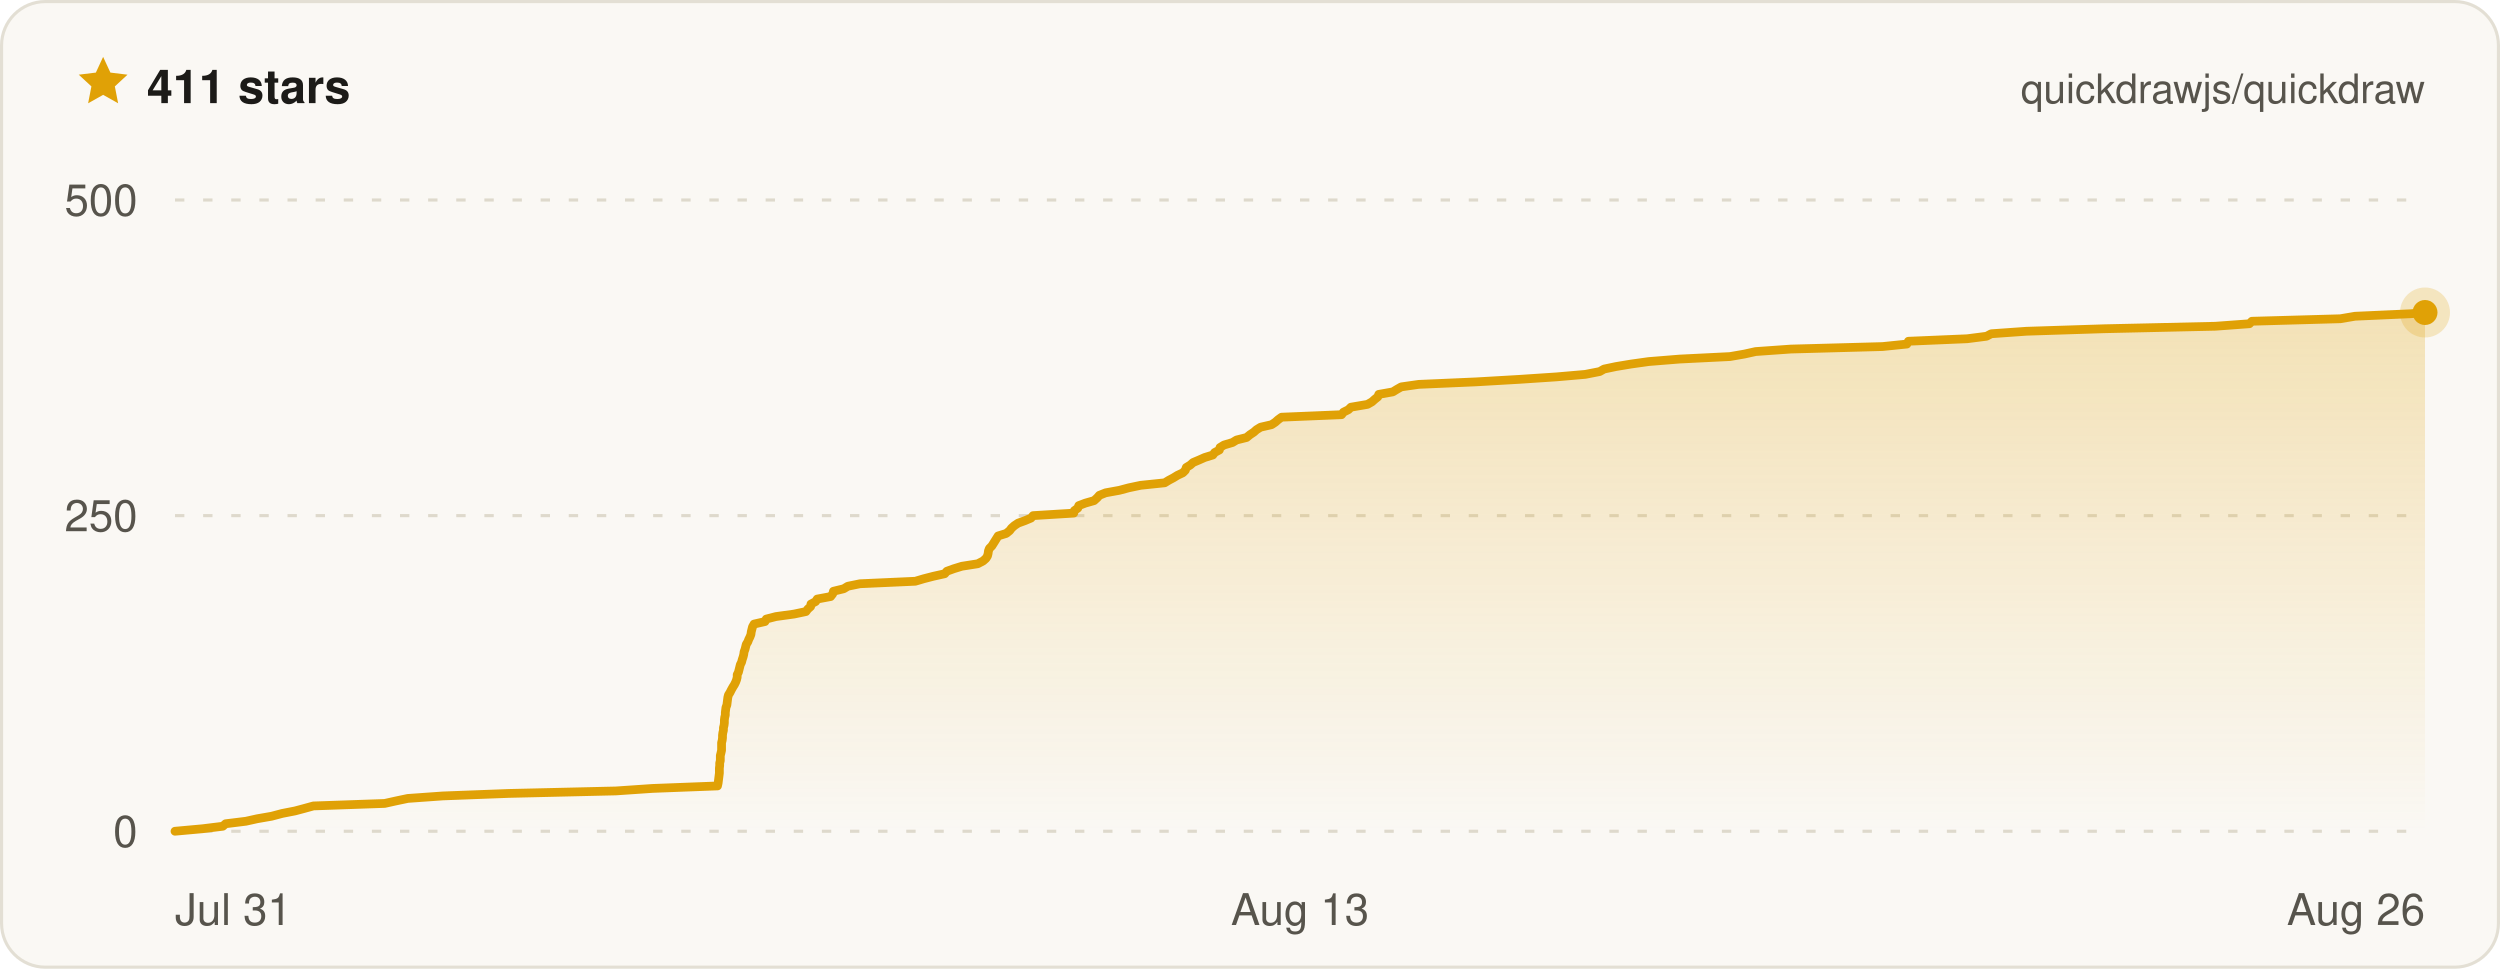
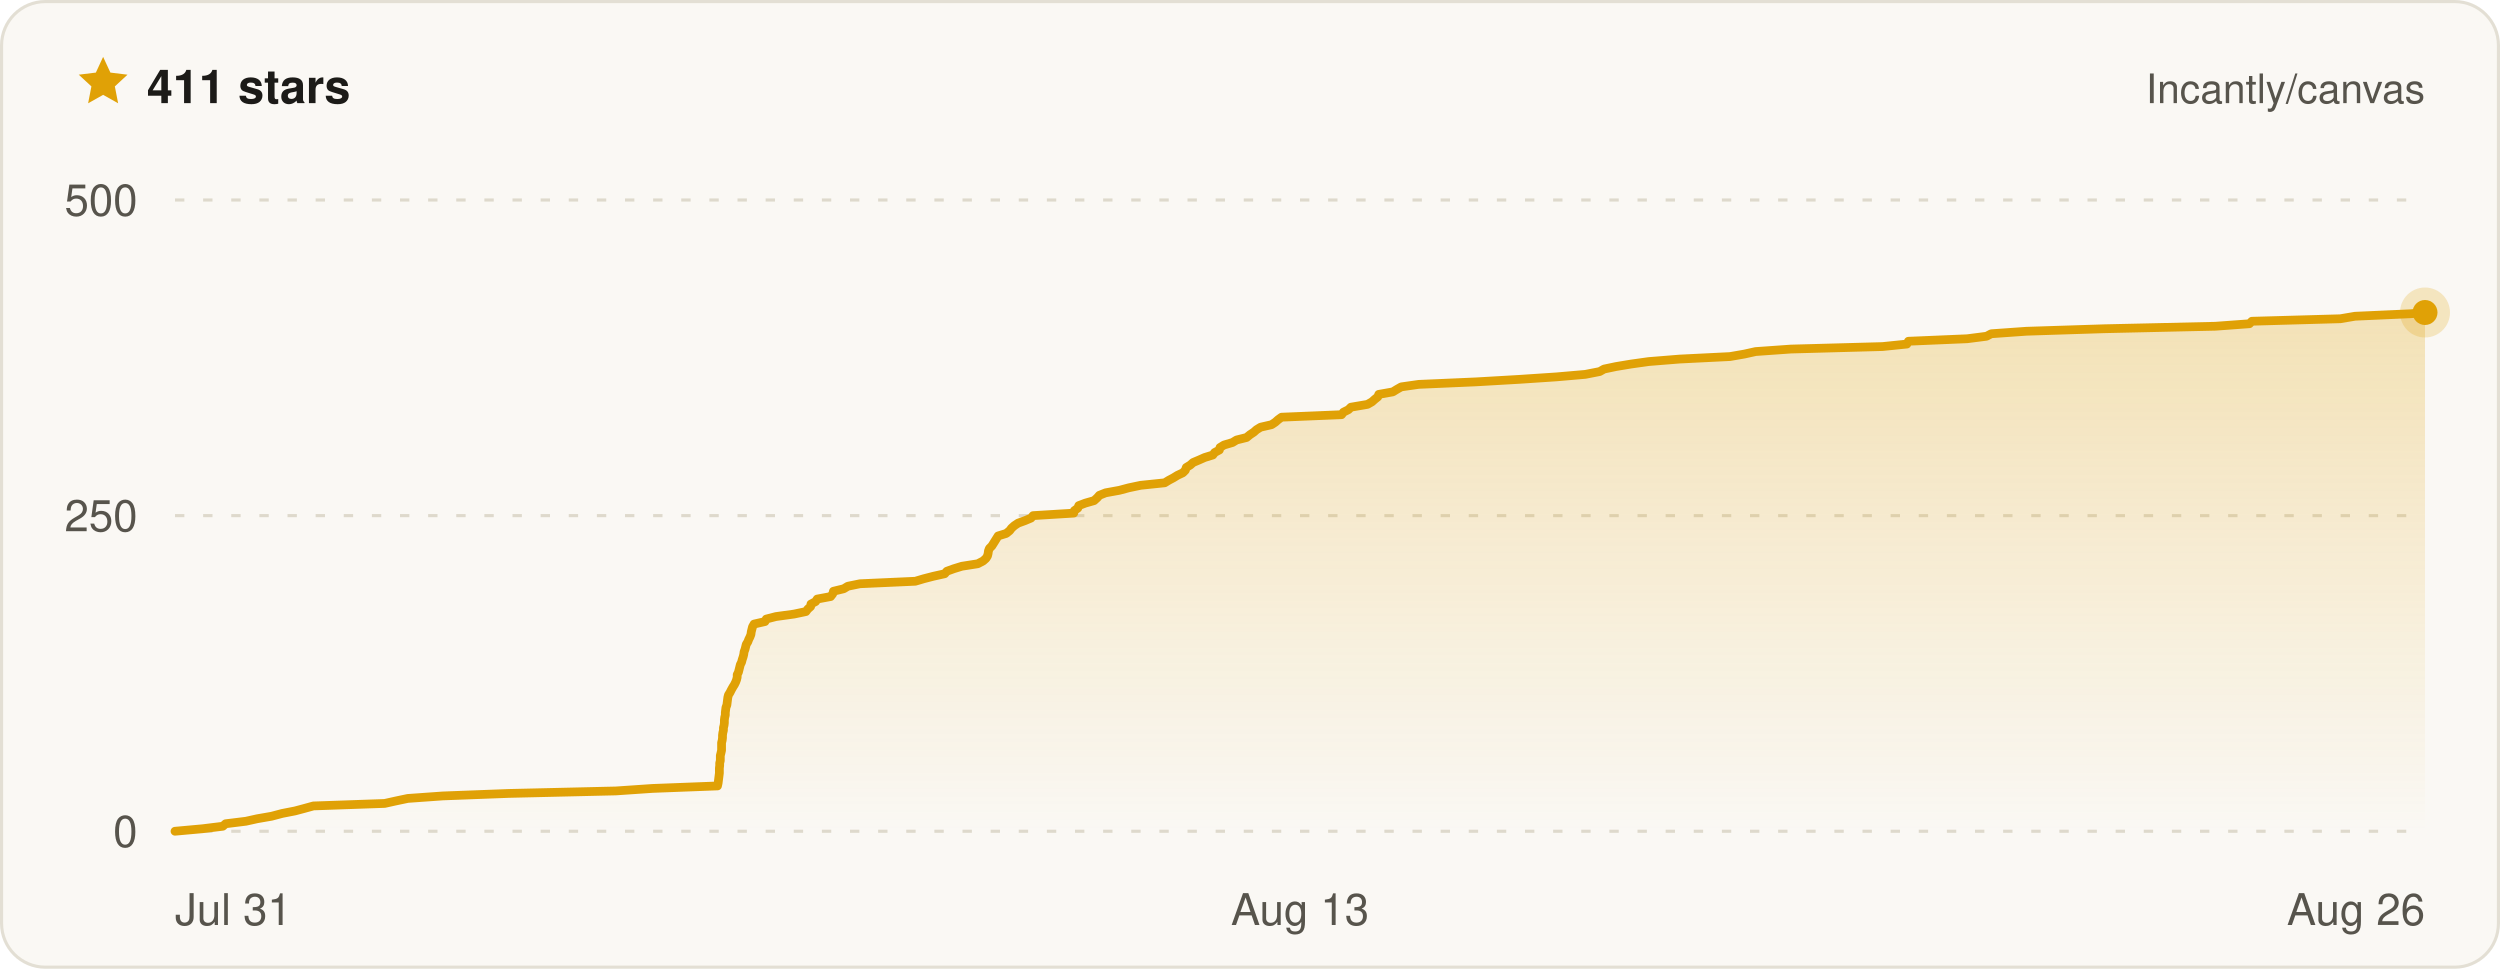
- <svg xmlns="http://www.w3.org/2000/svg" width="800" height="310" viewBox="0 0 800 310" font-family="ui-sans-serif, -apple-system, BlinkMacSystemFont, Segoe UI, Helvetica, Arial, sans-serif" role="img" aria-label="Quickdraw star history on GitHub — 411 stars">
+ <svg xmlns="http://www.w3.org/2000/svg" width="800" height="310" viewBox="0 0 800 310" font-family="ui-sans-serif, -apple-system, BlinkMacSystemFont, Segoe UI, Helvetica, Arial, sans-serif" role="img" aria-label="Incantly Canvas star history on GitHub — 411 stars">
  <defs>
-     <linearGradient id="qd-star-fill" x1="0" y1="0" x2="0" y2="1">
+     <linearGradient id="ic-star-fill" x1="0" y1="0" x2="0" y2="1">
      <stop offset="0%" stop-color="rgba(224, 161, 6, 0.26)" />
      <stop offset="100%" stop-color="rgba(224, 161, 6, 0)" />
    </linearGradient>
  </defs>
  <rect x="0.5" y="0.5" width="799" height="309" rx="14" fill="#faf8f4" stroke="#e3dfd4" />
  <g transform="translate(24 17) scale(0.75)">
    <path d="M12 1.6l3.1 6.7 7.3.9-5.4 5 1.4 7.2L12 17.8l-6.4 3.6L7 14.2 1.6 9.2l7.3-.9L12 1.6z" fill="#e0a106" />
  </g>
  <text x="47" y="33" fill="#1c1b18" font-size="15" font-weight="700">411 stars</text>
-   <text x="776" y="33" fill="#57544c" font-size="13" text-anchor="end">quickdrawjs/quickdraw</text>
+   <text x="776" y="33" fill="#57544c" font-size="13" text-anchor="end">Incantly/canvas</text>
  <line x1="56" x2="776" y1="266" y2="266" stroke="#ded9cc" stroke-width="1" stroke-dasharray="3 6" />
  <line x1="56" x2="776" y1="165" y2="165" stroke="#ded9cc" stroke-width="1" stroke-dasharray="3 6" />
  <line x1="56" x2="776" y1="64" y2="64" stroke="#ded9cc" stroke-width="1" stroke-dasharray="3 6" />
-   <path d="M56 266 L64.8 265.2 L71.3 264.4 L72.2 263.6 L78.7 262.8 L82.3 262 L86.9 261.2 L90.3 260.3 L94.4 259.5 L97.4 258.7 L100.3 257.9 L123.1 257.1 L126.7 256.3 L130.5 255.5 L141.7 254.7 L162.8 253.9 L197.1 253.1 L208.8 252.3 L229.6 251.5 L229.8 250.6 L229.9 249.8 L230 249 L230.1 248.2 L230.2 247.4 L230.2 246.6 L230.2 245.8 L230.3 245 L230.3 244.2 L230.5 243.4 L230.5 242.6 L230.5 241.8 L230.7 241 L230.9 240.1 L230.9 239.3 L230.9 238.5 L230.9 237.7 L231.1 236.9 L231.2 236.1 L231.2 235.3 L231.3 234.5 L231.5 233.7 L231.5 232.9 L231.7 232.1 L231.8 231.3 L231.8 230.4 L231.9 229.6 L232.1 228.8 L232.1 228 L232.2 227.2 L232.3 226.4 L232.6 225.6 L232.7 224.8 L232.8 224 L232.9 223.2 L233.1 222.4 L233.6 221.6 L234 220.8 L234.5 219.9 L235 219.1 L235.4 218.3 L235.7 217.5 L235.9 216.7 L235.9 215.9 L236.3 215.1 L236.5 214.3 L236.7 213.5 L236.9 212.7 L237.3 211.9 L237.5 211.1 L237.8 210.2 L238 209.4 L238.1 208.6 L238.4 207.8 L238.6 207 L238.8 206.2 L239.3 205.4 L239.6 204.6 L240 203.8 L240.3 203 L240.4 202.2 L240.6 201.4 L240.8 200.6 L241.3 199.7 L244.8 198.9 L245.2 198.1 L248.3 197.3 L254.1 196.5 L257.9 195.7 L258.5 194.9 L259.4 194.1 L259.5 193.3 L261 192.5 L261.5 191.7 L265.8 190.9 L266.5 190 L266.7 189.2 L270 188.4 L271.3 187.6 L275.2 186.8 L292.9 186 L295.6 185.2 L298.7 184.4 L302.3 183.6 L303 182.8 L305.2 182 L307.8 181.2 L312.9 180.4 L314.6 179.5 L315.5 178.7 L316 177.9 L316.2 177.1 L316.3 176.3 L316.6 175.5 L317.4 174.7 L317.9 173.9 L318.4 173.1 L318.9 172.3 L319.4 171.5 L322 170.7 L323.1 169.8 L323.7 169 L324.6 168.2 L325.8 167.4 L328 166.6 L329.9 165.8 L330.6 165 L343.6 164.2 L343.8 163.4 L344.9 162.6 L345.2 161.8 L347.3 161 L350.1 160.2 L351.1 159.3 L351.8 158.5 L353.8 157.7 L358.2 156.9 L361.2 156.1 L365 155.3 L372.7 154.5 L374 153.7 L375.5 152.9 L376.8 152.1 L378.5 151.3 L379.3 150.5 L379.6 149.6 L380.9 148.8 L381.8 148 L383.7 147.2 L385.5 146.4 L388.1 145.6 L388.7 144.8 L390.2 144 L390.4 143.2 L391.7 142.4 L394.4 141.6 L395.7 140.8 L398.9 140 L400 139.1 L401.2 138.3 L402.1 137.5 L403.4 136.7 L406.9 135.9 L408.1 135.1 L409 134.3 L410.1 133.5 L429.3 132.7 L429.9 131.9 L431.5 131.1 L432.3 130.3 L437.6 129.4 L439 128.6 L439.9 127.8 L440.9 127 L441.2 126.2 L445.7 125.4 L447 124.6 L448.4 123.8 L454 123 L472.3 122.2 L486.1 121.4 L498.1 120.6 L507.3 119.8 L511.9 118.9 L513.3 118.1 L517.1 117.3 L521.9 116.5 L527.6 115.7 L537.5 114.9 L553.6 114.1 L558.2 113.3 L561.8 112.5 L573.1 111.7 L602.4 110.9 L610.2 110.1 L610.7 109.2 L629.5 108.4 L635.7 107.6 L637.2 106.8 L648.5 106 L673.3 105.2 L708.9 104.4 L719.8 103.6 L720.6 102.8 L748.9 102 L753.6 101.2 L771.4 100.4 L776 100 L776 100 L776 266 L56 266 Z" fill="url(#qd-star-fill)" />
+   <path d="M56 266 L64.8 265.2 L71.3 264.4 L72.2 263.6 L78.7 262.8 L82.3 262 L86.9 261.2 L90.3 260.3 L94.4 259.5 L97.4 258.7 L100.3 257.9 L123.1 257.1 L126.7 256.3 L130.5 255.5 L141.7 254.7 L162.8 253.9 L197.1 253.1 L208.8 252.3 L229.6 251.5 L229.8 250.6 L229.9 249.8 L230 249 L230.1 248.2 L230.2 247.4 L230.2 246.6 L230.2 245.8 L230.3 245 L230.3 244.2 L230.5 243.4 L230.5 242.6 L230.5 241.8 L230.7 241 L230.9 240.1 L230.9 239.3 L230.9 238.5 L230.9 237.7 L231.1 236.9 L231.2 236.1 L231.2 235.3 L231.3 234.5 L231.5 233.7 L231.5 232.9 L231.7 232.1 L231.8 231.3 L231.8 230.4 L231.9 229.6 L232.1 228.8 L232.1 228 L232.2 227.2 L232.3 226.4 L232.6 225.6 L232.7 224.8 L232.8 224 L232.9 223.2 L233.1 222.4 L233.6 221.6 L234 220.8 L234.5 219.9 L235 219.1 L235.4 218.3 L235.7 217.5 L235.9 216.7 L235.9 215.9 L236.3 215.1 L236.5 214.3 L236.7 213.5 L236.9 212.7 L237.3 211.9 L237.5 211.1 L237.8 210.2 L238 209.4 L238.1 208.6 L238.4 207.8 L238.6 207 L238.8 206.2 L239.3 205.4 L239.6 204.6 L240 203.8 L240.3 203 L240.4 202.2 L240.6 201.4 L240.8 200.6 L241.3 199.7 L244.8 198.9 L245.2 198.1 L248.3 197.3 L254.1 196.5 L257.9 195.7 L258.5 194.9 L259.4 194.1 L259.5 193.3 L261 192.5 L261.5 191.7 L265.8 190.9 L266.5 190 L266.7 189.2 L270 188.4 L271.3 187.6 L275.2 186.8 L292.9 186 L295.6 185.2 L298.7 184.4 L302.3 183.6 L303 182.8 L305.2 182 L307.8 181.2 L312.9 180.4 L314.6 179.5 L315.5 178.7 L316 177.9 L316.2 177.1 L316.3 176.3 L316.6 175.5 L317.4 174.7 L317.9 173.9 L318.4 173.1 L318.9 172.3 L319.4 171.5 L322 170.7 L323.1 169.8 L323.7 169 L324.6 168.2 L325.8 167.4 L328 166.6 L329.9 165.8 L330.6 165 L343.6 164.2 L343.8 163.4 L344.9 162.6 L345.2 161.8 L347.3 161 L350.1 160.2 L351.1 159.3 L351.8 158.5 L353.8 157.7 L358.2 156.9 L361.2 156.1 L365 155.3 L372.7 154.5 L374 153.7 L375.5 152.9 L376.8 152.1 L378.5 151.3 L379.3 150.5 L379.6 149.6 L380.9 148.8 L381.8 148 L383.7 147.2 L385.5 146.4 L388.1 145.6 L388.7 144.8 L390.2 144 L390.4 143.2 L391.7 142.4 L394.4 141.6 L395.7 140.8 L398.9 140 L400 139.1 L401.2 138.3 L402.1 137.5 L403.4 136.7 L406.9 135.9 L408.1 135.1 L409 134.3 L410.1 133.5 L429.3 132.7 L429.9 131.9 L431.5 131.1 L432.3 130.3 L437.6 129.4 L439 128.6 L439.9 127.8 L440.9 127 L441.2 126.2 L445.7 125.4 L447 124.6 L448.4 123.8 L454 123 L472.3 122.2 L486.1 121.4 L498.1 120.6 L507.3 119.8 L511.9 118.9 L513.3 118.1 L517.1 117.3 L521.9 116.5 L527.6 115.7 L537.5 114.9 L553.6 114.1 L558.2 113.3 L561.8 112.5 L573.1 111.7 L602.4 110.9 L610.2 110.1 L610.7 109.2 L629.5 108.4 L635.7 107.6 L637.2 106.8 L648.5 106 L673.3 105.2 L708.9 104.4 L719.8 103.6 L720.6 102.8 L748.9 102 L753.6 101.2 L771.4 100.4 L776 100 L776 100 L776 266 L56 266 Z" fill="url(#ic-star-fill)" />
  <path d="M56 266 L64.8 265.2 L71.3 264.4 L72.2 263.6 L78.7 262.8 L82.3 262 L86.9 261.2 L90.3 260.3 L94.4 259.5 L97.4 258.7 L100.3 257.9 L123.1 257.1 L126.7 256.3 L130.5 255.5 L141.7 254.7 L162.8 253.9 L197.1 253.1 L208.8 252.3 L229.6 251.5 L229.8 250.6 L229.9 249.8 L230 249 L230.1 248.2 L230.2 247.4 L230.2 246.6 L230.2 245.8 L230.3 245 L230.3 244.2 L230.5 243.4 L230.5 242.6 L230.5 241.8 L230.7 241 L230.9 240.1 L230.9 239.3 L230.9 238.5 L230.9 237.7 L231.1 236.9 L231.2 236.1 L231.2 235.3 L231.3 234.5 L231.5 233.7 L231.5 232.9 L231.7 232.1 L231.8 231.3 L231.8 230.4 L231.9 229.6 L232.1 228.8 L232.1 228 L232.2 227.2 L232.3 226.4 L232.6 225.6 L232.7 224.8 L232.8 224 L232.9 223.2 L233.1 222.4 L233.6 221.6 L234 220.8 L234.5 219.9 L235 219.1 L235.4 218.3 L235.7 217.5 L235.9 216.7 L235.9 215.9 L236.3 215.1 L236.5 214.3 L236.7 213.5 L236.9 212.7 L237.3 211.9 L237.5 211.1 L237.8 210.2 L238 209.4 L238.1 208.6 L238.4 207.8 L238.6 207 L238.8 206.2 L239.3 205.4 L239.6 204.6 L240 203.8 L240.3 203 L240.4 202.2 L240.6 201.4 L240.8 200.6 L241.3 199.7 L244.8 198.9 L245.2 198.1 L248.3 197.3 L254.1 196.5 L257.9 195.7 L258.5 194.9 L259.4 194.1 L259.5 193.3 L261 192.5 L261.5 191.7 L265.8 190.9 L266.5 190 L266.7 189.2 L270 188.4 L271.3 187.6 L275.2 186.8 L292.9 186 L295.6 185.2 L298.7 184.4 L302.3 183.6 L303 182.8 L305.2 182 L307.8 181.2 L312.9 180.4 L314.6 179.5 L315.5 178.7 L316 177.9 L316.2 177.1 L316.3 176.3 L316.6 175.5 L317.4 174.7 L317.9 173.9 L318.4 173.1 L318.9 172.3 L319.4 171.5 L322 170.7 L323.1 169.8 L323.7 169 L324.6 168.2 L325.8 167.4 L328 166.6 L329.9 165.8 L330.6 165 L343.6 164.2 L343.8 163.4 L344.9 162.6 L345.2 161.8 L347.3 161 L350.1 160.2 L351.1 159.3 L351.8 158.5 L353.8 157.7 L358.2 156.9 L361.2 156.1 L365 155.3 L372.7 154.5 L374 153.7 L375.5 152.9 L376.8 152.1 L378.5 151.3 L379.3 150.5 L379.6 149.6 L380.9 148.8 L381.8 148 L383.7 147.2 L385.5 146.4 L388.1 145.6 L388.7 144.8 L390.2 144 L390.4 143.2 L391.7 142.4 L394.4 141.6 L395.7 140.8 L398.9 140 L400 139.1 L401.2 138.3 L402.1 137.5 L403.4 136.7 L406.9 135.9 L408.1 135.1 L409 134.3 L410.1 133.5 L429.3 132.7 L429.9 131.9 L431.5 131.1 L432.3 130.3 L437.6 129.4 L439 128.6 L439.9 127.8 L440.9 127 L441.2 126.2 L445.7 125.4 L447 124.6 L448.4 123.8 L454 123 L472.3 122.2 L486.1 121.4 L498.1 120.6 L507.3 119.8 L511.9 118.9 L513.3 118.1 L517.1 117.3 L521.9 116.5 L527.6 115.7 L537.5 114.9 L553.6 114.1 L558.2 113.3 L561.8 112.5 L573.1 111.7 L602.4 110.9 L610.2 110.1 L610.7 109.2 L629.5 108.4 L635.7 107.6 L637.2 106.8 L648.5 106 L673.3 105.2 L708.9 104.4 L719.8 103.6 L720.6 102.8 L748.9 102 L753.6 101.2 L771.4 100.4 L776 100 L776 100" fill="none" stroke="#e0a106" stroke-width="2.8" stroke-linejoin="round" stroke-linecap="round" />
  <circle cx="776" cy="100" r="8" fill="#e0a106" opacity="0.22" />
  <circle cx="776" cy="100" r="4" fill="#e0a106" />
  <text x="44" y="271" fill="#57544c" font-size="14" text-anchor="end">0</text>
  <text x="44" y="170" fill="#57544c" font-size="14" text-anchor="end">250</text>
  <text x="44" y="69" fill="#57544c" font-size="14" text-anchor="end">500</text>
  <text x="56" y="296" fill="#57544c" font-size="14" text-anchor="start">Jul 31</text>
  <text x="416" y="296" fill="#57544c" font-size="14" text-anchor="middle">Aug 13</text>
  <text x="776" y="296" fill="#57544c" font-size="14" text-anchor="end">Aug 26</text>
</svg>
